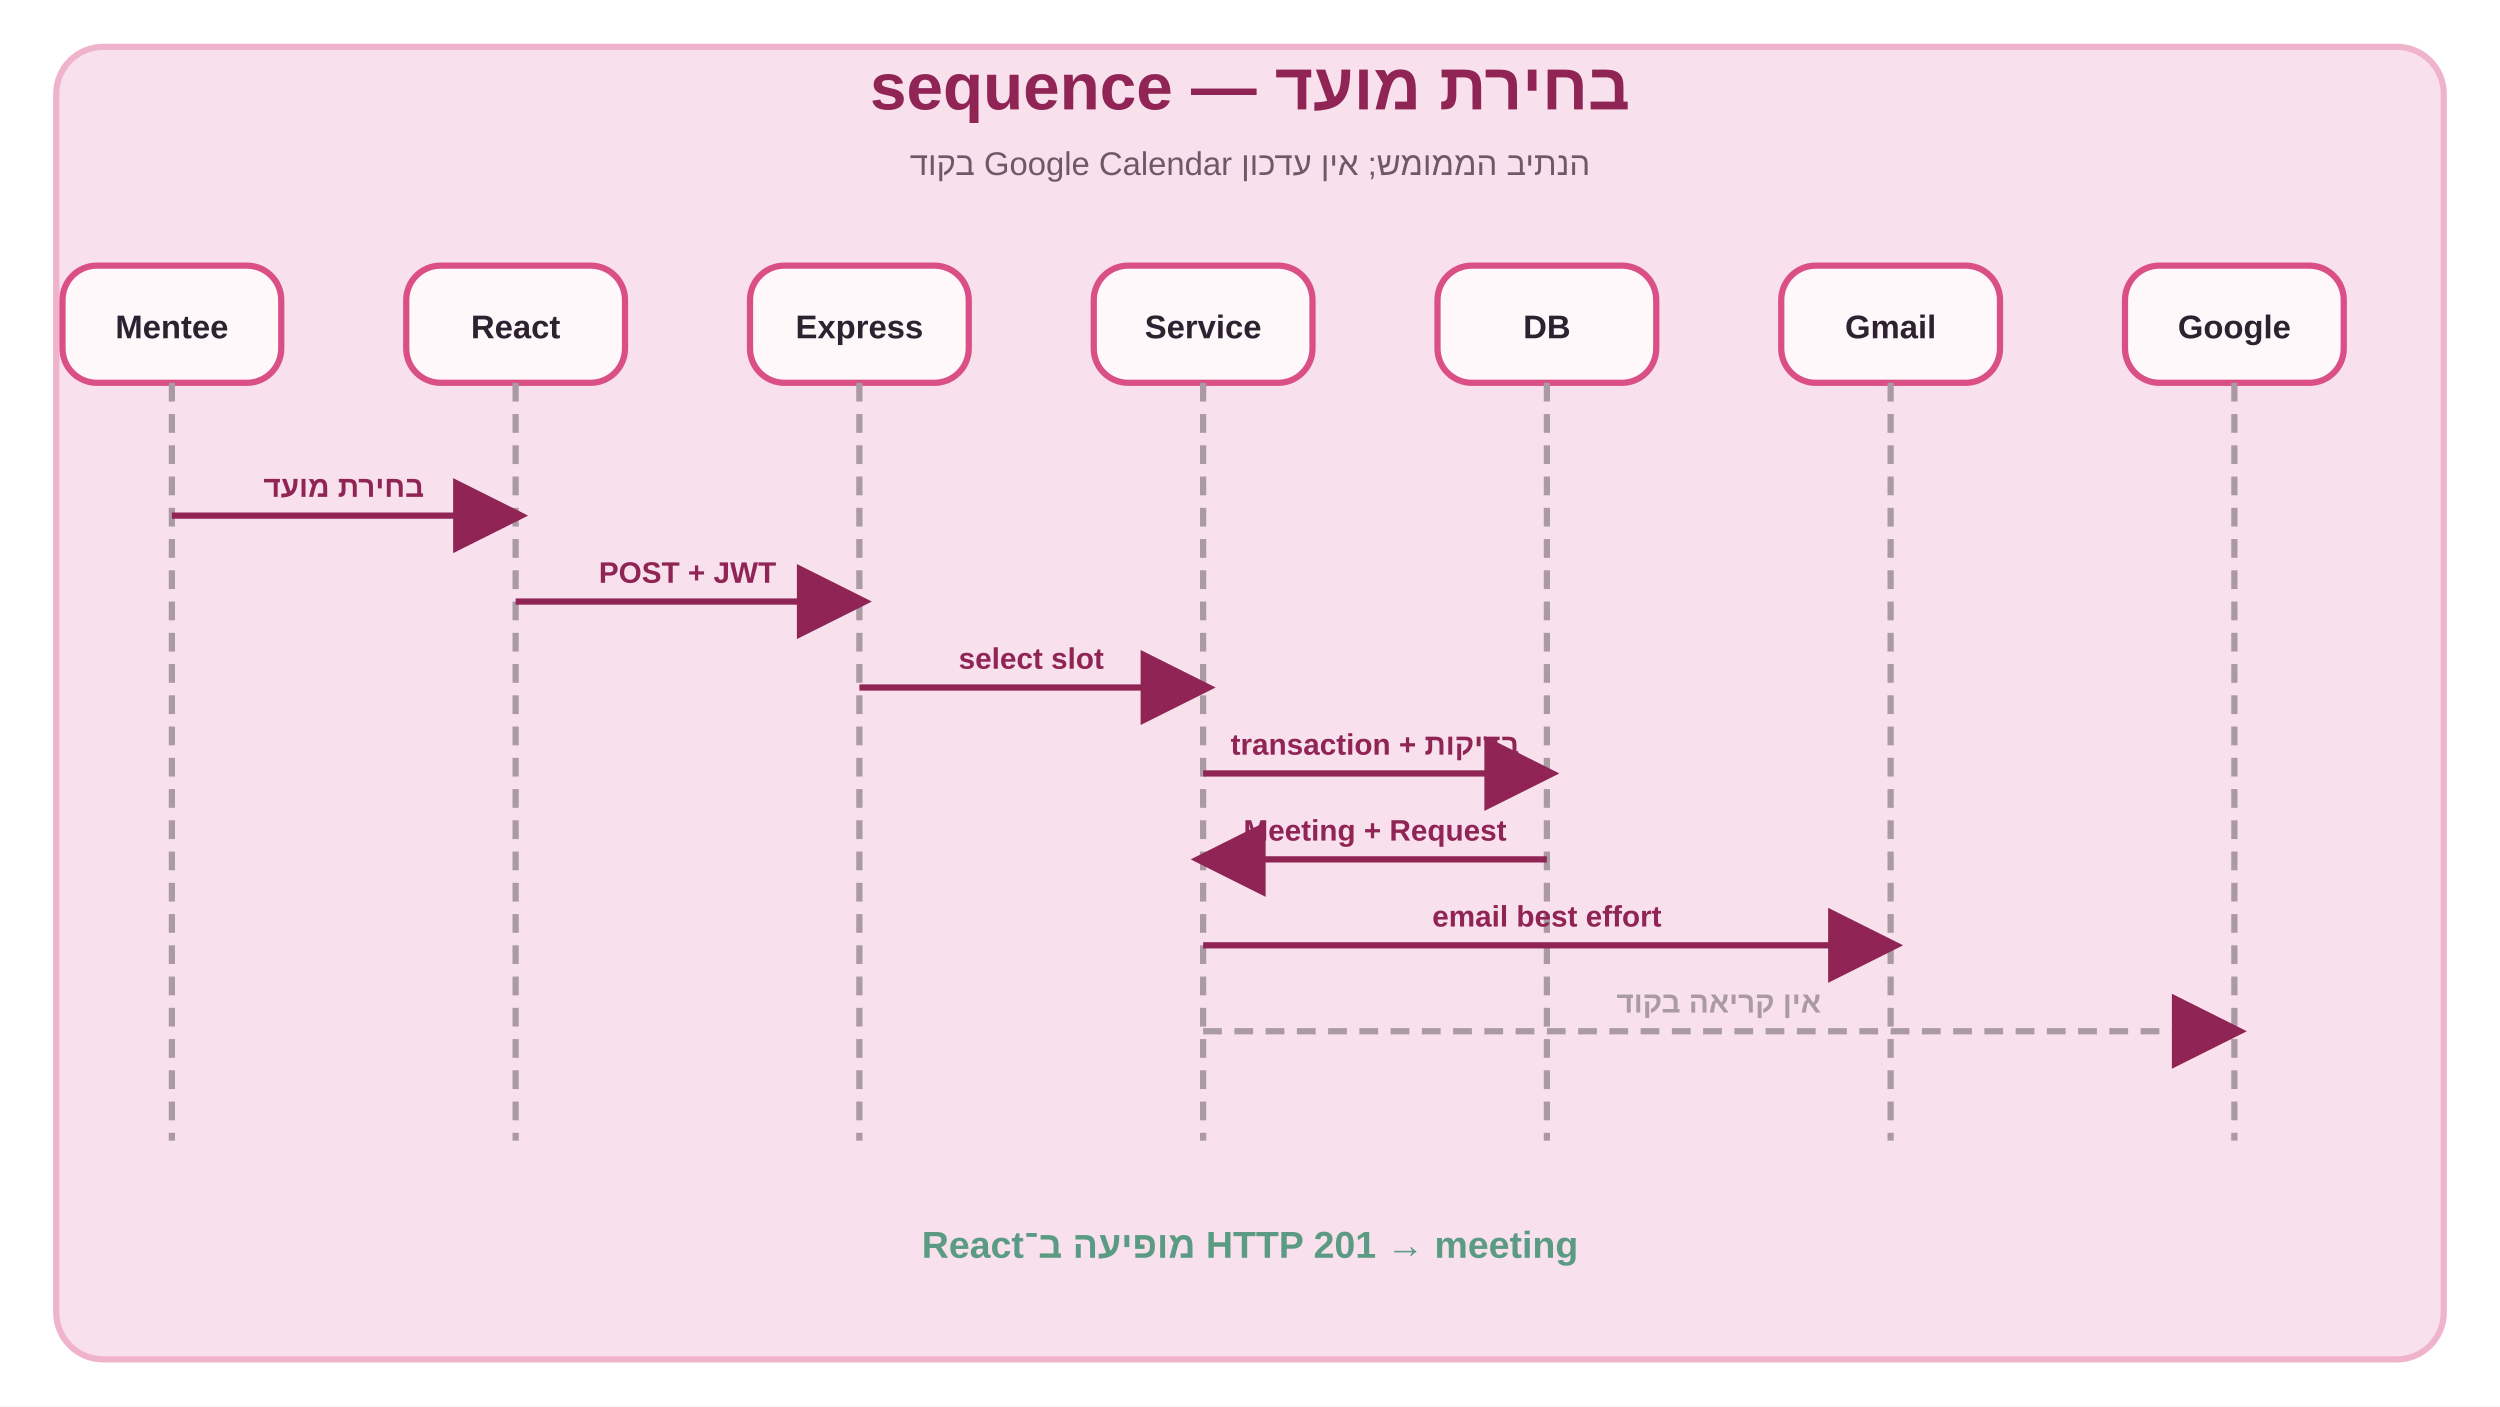
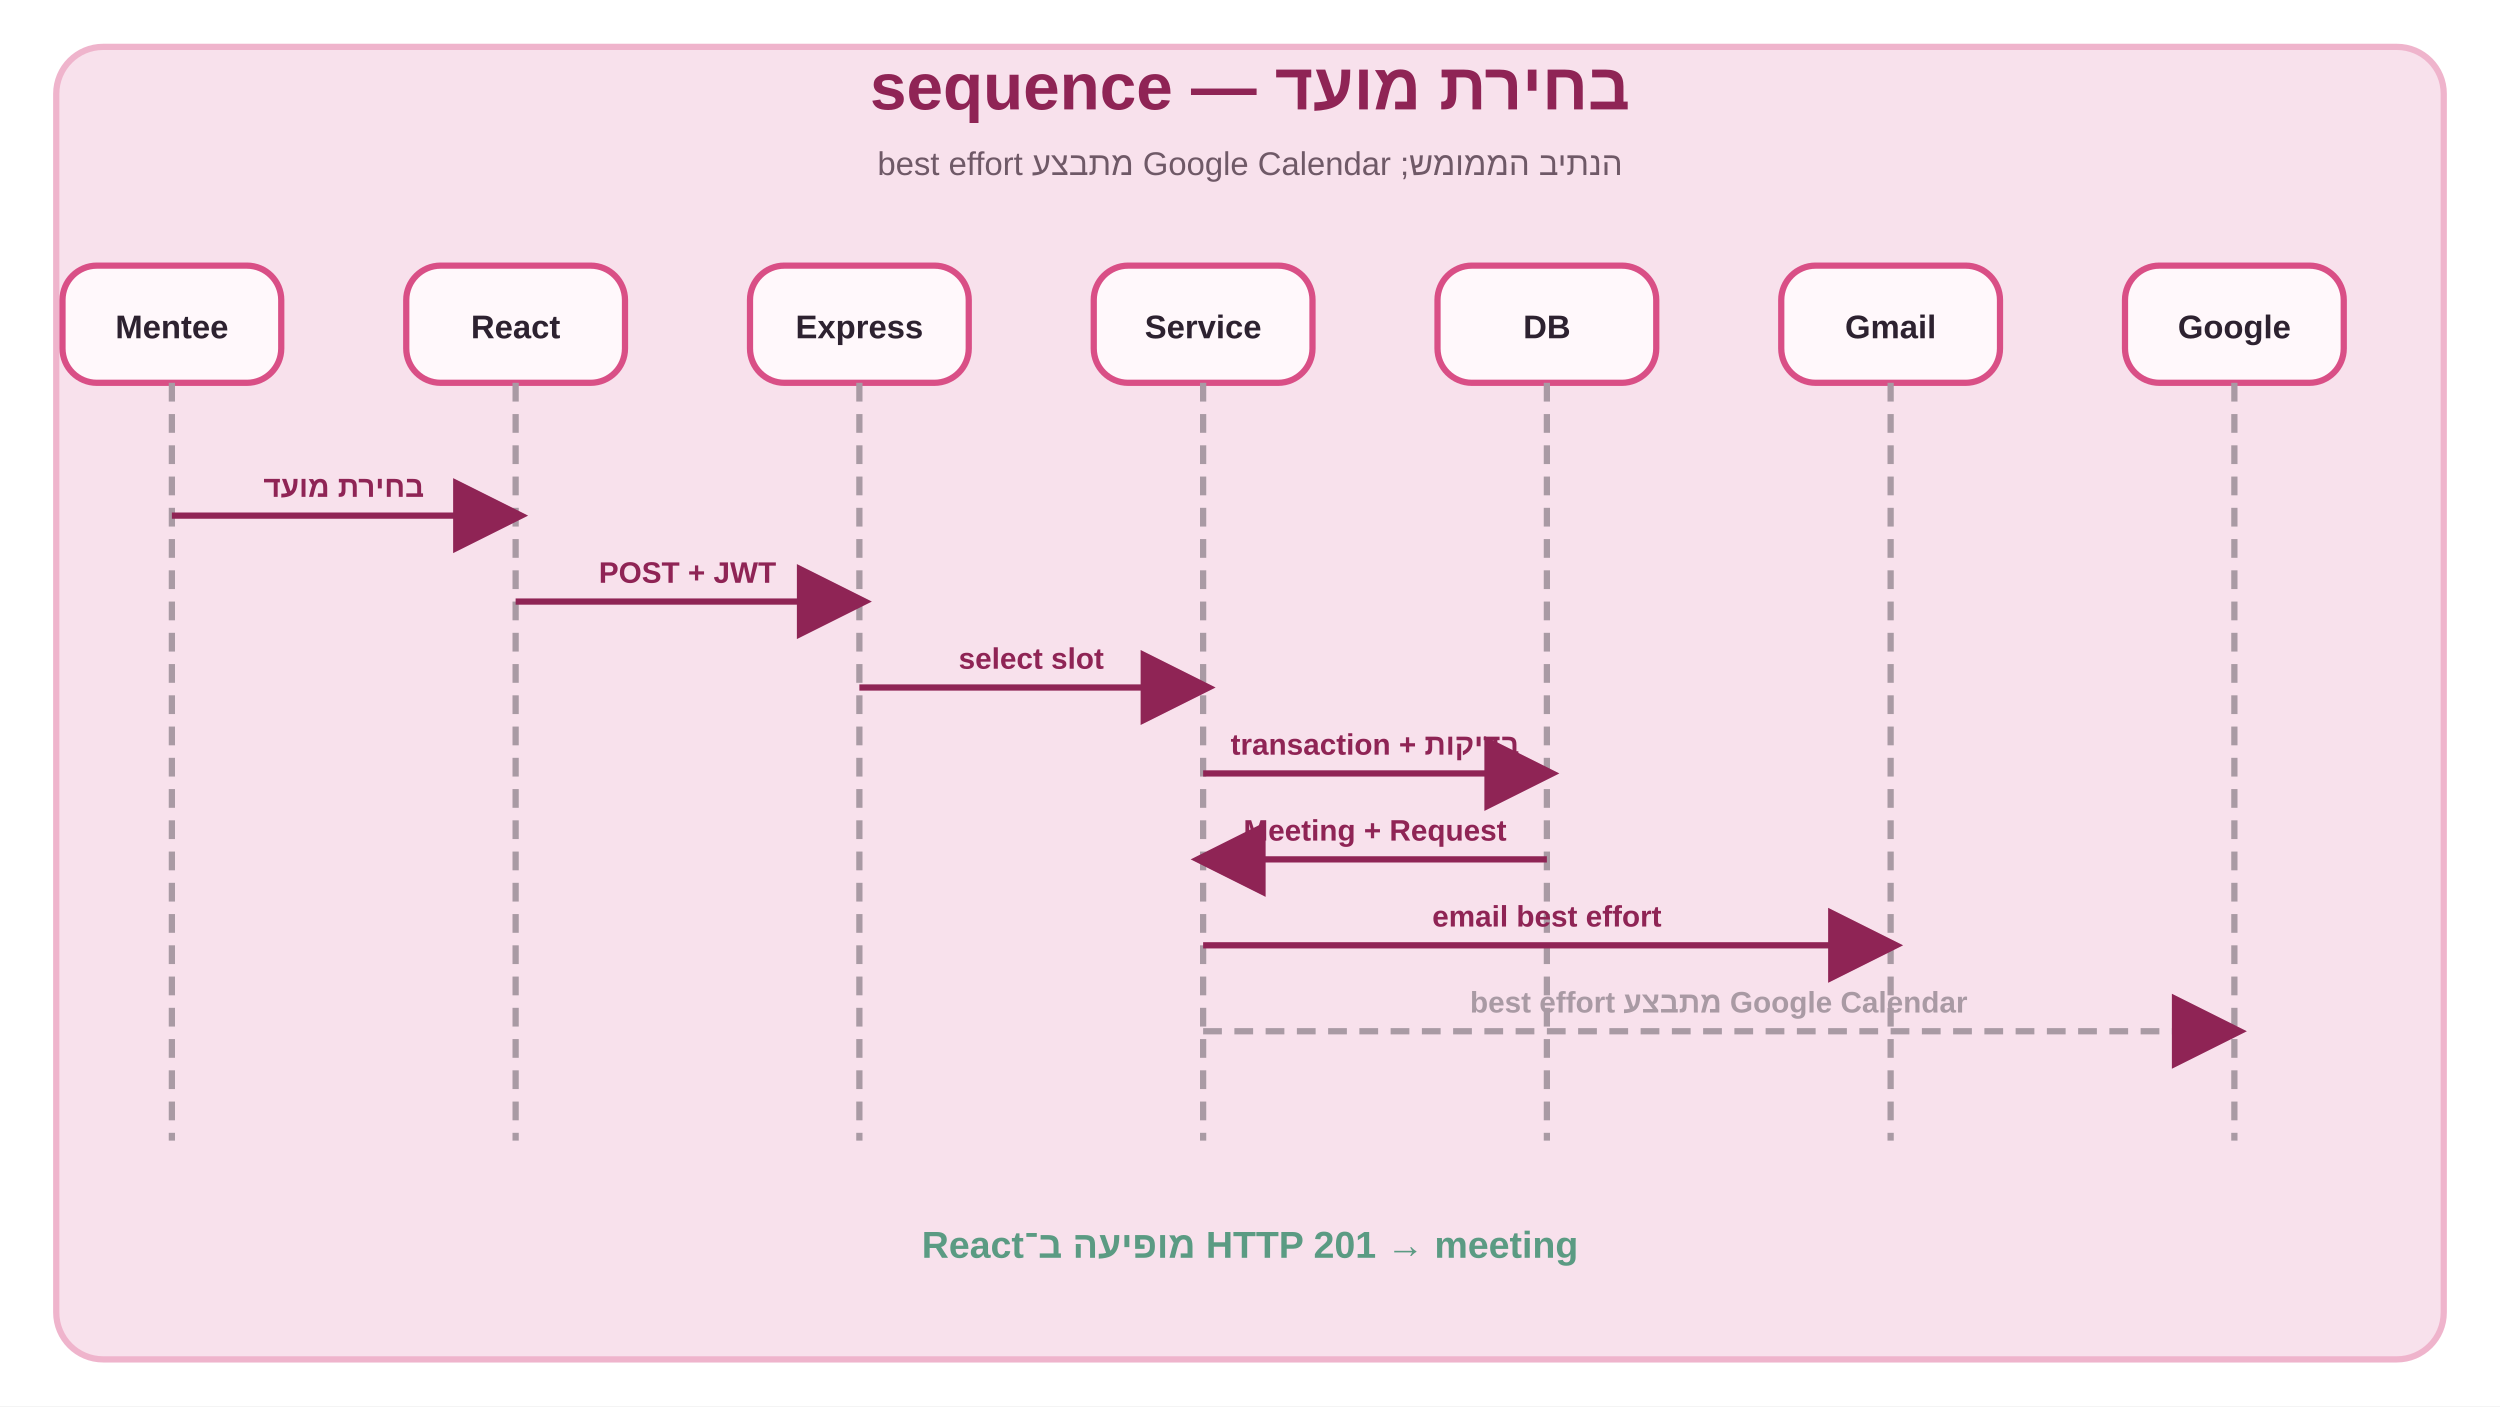
<svg xmlns="http://www.w3.org/2000/svg" width="1600" height="900" viewBox="0 0 1600 900">
  <defs>
    <marker id="arrow" markerWidth="12" markerHeight="12" refX="10" refY="6" orient="auto">
      <path d="M0,0 L12,6 L0,12 z" fill="#8f2455" />
    </marker>
  </defs>
  <rect width="1600" height="900" fill="#ffffff" />
  <rect x="36" y="30" width="1528" height="840" rx="30" fill="#f8e1ec" stroke="#efb4cc" stroke-width="4" />
  <text x="800" y="70" fill="#8f2455" font-family="Arial, Noto Sans Hebrew, sans-serif" font-size="42px" font-weight="800" text-anchor="middle" direction="rtl">בחירת מועד — sequence</text>
-   <text x="800" y="112" fill="#6f5967" font-family="Arial, Noto Sans Hebrew, sans-serif" font-size="21px" font-weight="500" text-anchor="middle" direction="rtl">הנתיב הממומש; אין עדכון Google Calendar בקוד</text>
+   <text x="800" y="112" fill="#6f5967" font-family="Arial, Noto Sans Hebrew, sans-serif" font-size="21px" font-weight="500" text-anchor="middle" direction="rtl">הנתיב הממומש; Google Calendar מתבצע best effort</text>
  <rect x="40" y="170" width="140" height="75" rx="22" fill="#fff8fb" stroke="#d94f86" stroke-width="4" />
  <text x="110.0" y="216.5" fill="#2d2230" font-family="Arial, Noto Sans Hebrew, sans-serif" font-size="21px" font-weight="700" text-anchor="middle" direction="rtl">Mentee</text>
  <line x1="110" y1="245" x2="110" y2="730" stroke="#a99aa4" stroke-width="4" stroke-dasharray="12 8" />
  <rect x="260" y="170" width="140" height="75" rx="22" fill="#fff8fb" stroke="#d94f86" stroke-width="4" />
  <text x="330.0" y="216.5" fill="#2d2230" font-family="Arial, Noto Sans Hebrew, sans-serif" font-size="21px" font-weight="700" text-anchor="middle" direction="rtl">React</text>
  <line x1="330" y1="245" x2="330" y2="730" stroke="#a99aa4" stroke-width="4" stroke-dasharray="12 8" />
  <rect x="480" y="170" width="140" height="75" rx="22" fill="#fff8fb" stroke="#d94f86" stroke-width="4" />
  <text x="550.0" y="216.5" fill="#2d2230" font-family="Arial, Noto Sans Hebrew, sans-serif" font-size="21px" font-weight="700" text-anchor="middle" direction="rtl">Express</text>
  <line x1="550" y1="245" x2="550" y2="730" stroke="#a99aa4" stroke-width="4" stroke-dasharray="12 8" />
  <rect x="700" y="170" width="140" height="75" rx="22" fill="#fff8fb" stroke="#d94f86" stroke-width="4" />
  <text x="770.0" y="216.5" fill="#2d2230" font-family="Arial, Noto Sans Hebrew, sans-serif" font-size="21px" font-weight="700" text-anchor="middle" direction="rtl">Service</text>
  <line x1="770" y1="245" x2="770" y2="730" stroke="#a99aa4" stroke-width="4" stroke-dasharray="12 8" />
  <rect x="920" y="170" width="140" height="75" rx="22" fill="#fff8fb" stroke="#d94f86" stroke-width="4" />
  <text x="990.0" y="216.5" fill="#2d2230" font-family="Arial, Noto Sans Hebrew, sans-serif" font-size="21px" font-weight="700" text-anchor="middle" direction="rtl">DB</text>
  <line x1="990" y1="245" x2="990" y2="730" stroke="#a99aa4" stroke-width="4" stroke-dasharray="12 8" />
  <rect x="1140" y="170" width="140" height="75" rx="22" fill="#fff8fb" stroke="#d94f86" stroke-width="4" />
  <text x="1210.0" y="216.5" fill="#2d2230" font-family="Arial, Noto Sans Hebrew, sans-serif" font-size="21px" font-weight="700" text-anchor="middle" direction="rtl">Gmail</text>
  <line x1="1210" y1="245" x2="1210" y2="730" stroke="#a99aa4" stroke-width="4" stroke-dasharray="12 8" />
  <rect x="1360" y="170" width="140" height="75" rx="22" fill="#fff8fb" stroke="#d94f86" stroke-width="4" />
  <text x="1430.0" y="216.5" fill="#2d2230" font-family="Arial, Noto Sans Hebrew, sans-serif" font-size="21px" font-weight="700" text-anchor="middle" direction="rtl">Google</text>
  <line x1="1430" y1="245" x2="1430" y2="730" stroke="#a99aa4" stroke-width="4" stroke-dasharray="12 8" />
  <line x1="110" y1="330" x2="330" y2="330" stroke="#8f2455" stroke-width="4" marker-end="url(#arrow)" />
  <text x="220.0" y="318" fill="#8f2455" font-family="Arial, Noto Sans Hebrew, sans-serif" font-size="19px" font-weight="700" text-anchor="middle" direction="rtl">בחירת מועד</text>
  <line x1="330" y1="385" x2="550" y2="385" stroke="#8f2455" stroke-width="4" marker-end="url(#arrow)" />
  <text x="440.0" y="373" fill="#8f2455" font-family="Arial, Noto Sans Hebrew, sans-serif" font-size="19px" font-weight="700" text-anchor="middle" direction="rtl">POST + JWT</text>
  <line x1="550" y1="440" x2="770" y2="440" stroke="#8f2455" stroke-width="4" marker-end="url(#arrow)" />
  <text x="660.0" y="428" fill="#8f2455" font-family="Arial, Noto Sans Hebrew, sans-serif" font-size="19px" font-weight="700" text-anchor="middle" direction="rtl">select slot</text>
  <line x1="770" y1="495" x2="990" y2="495" stroke="#8f2455" stroke-width="4" marker-end="url(#arrow)" />
  <text x="880.0" y="483" fill="#8f2455" font-family="Arial, Noto Sans Hebrew, sans-serif" font-size="19px" font-weight="700" text-anchor="middle" direction="rtl">בדיקות + transaction</text>
  <line x1="990" y1="550" x2="770" y2="550" stroke="#8f2455" stroke-width="4" marker-end="url(#arrow)" />
  <text x="880.0" y="538" fill="#8f2455" font-family="Arial, Noto Sans Hebrew, sans-serif" font-size="19px" font-weight="700" text-anchor="middle" direction="rtl">Meeting + Request</text>
  <line x1="770" y1="605" x2="1210" y2="605" stroke="#8f2455" stroke-width="4" marker-end="url(#arrow)" />
  <text x="990.0" y="593" fill="#8f2455" font-family="Arial, Noto Sans Hebrew, sans-serif" font-size="19px" font-weight="700" text-anchor="middle" direction="rtl">email best effort</text>
  <line x1="770" y1="660" x2="1430" y2="660" stroke="#a99aa4" stroke-width="4" stroke-dasharray="12 8" marker-end="url(#arrow)" />
-   <text x="1100.0" y="648" fill="#a99aa4" font-family="Arial, Noto Sans Hebrew, sans-serif" font-size="19px" font-weight="700" text-anchor="middle" direction="rtl">אין קריאה בקוד</text>
+   <text x="1100.0" y="648" fill="#a99aa4" font-family="Arial, Noto Sans Hebrew, sans-serif" font-size="19px" font-weight="700" text-anchor="middle" direction="rtl">Google Calendar מתבצע best effort</text>
  <text x="800" y="805" fill="#5b9b83" font-family="Arial, Noto Sans Hebrew, sans-serif" font-size="24px" font-weight="800" text-anchor="middle" direction="rtl">HTTP 201 → meeting מופיעה ב־React</text>
</svg>
